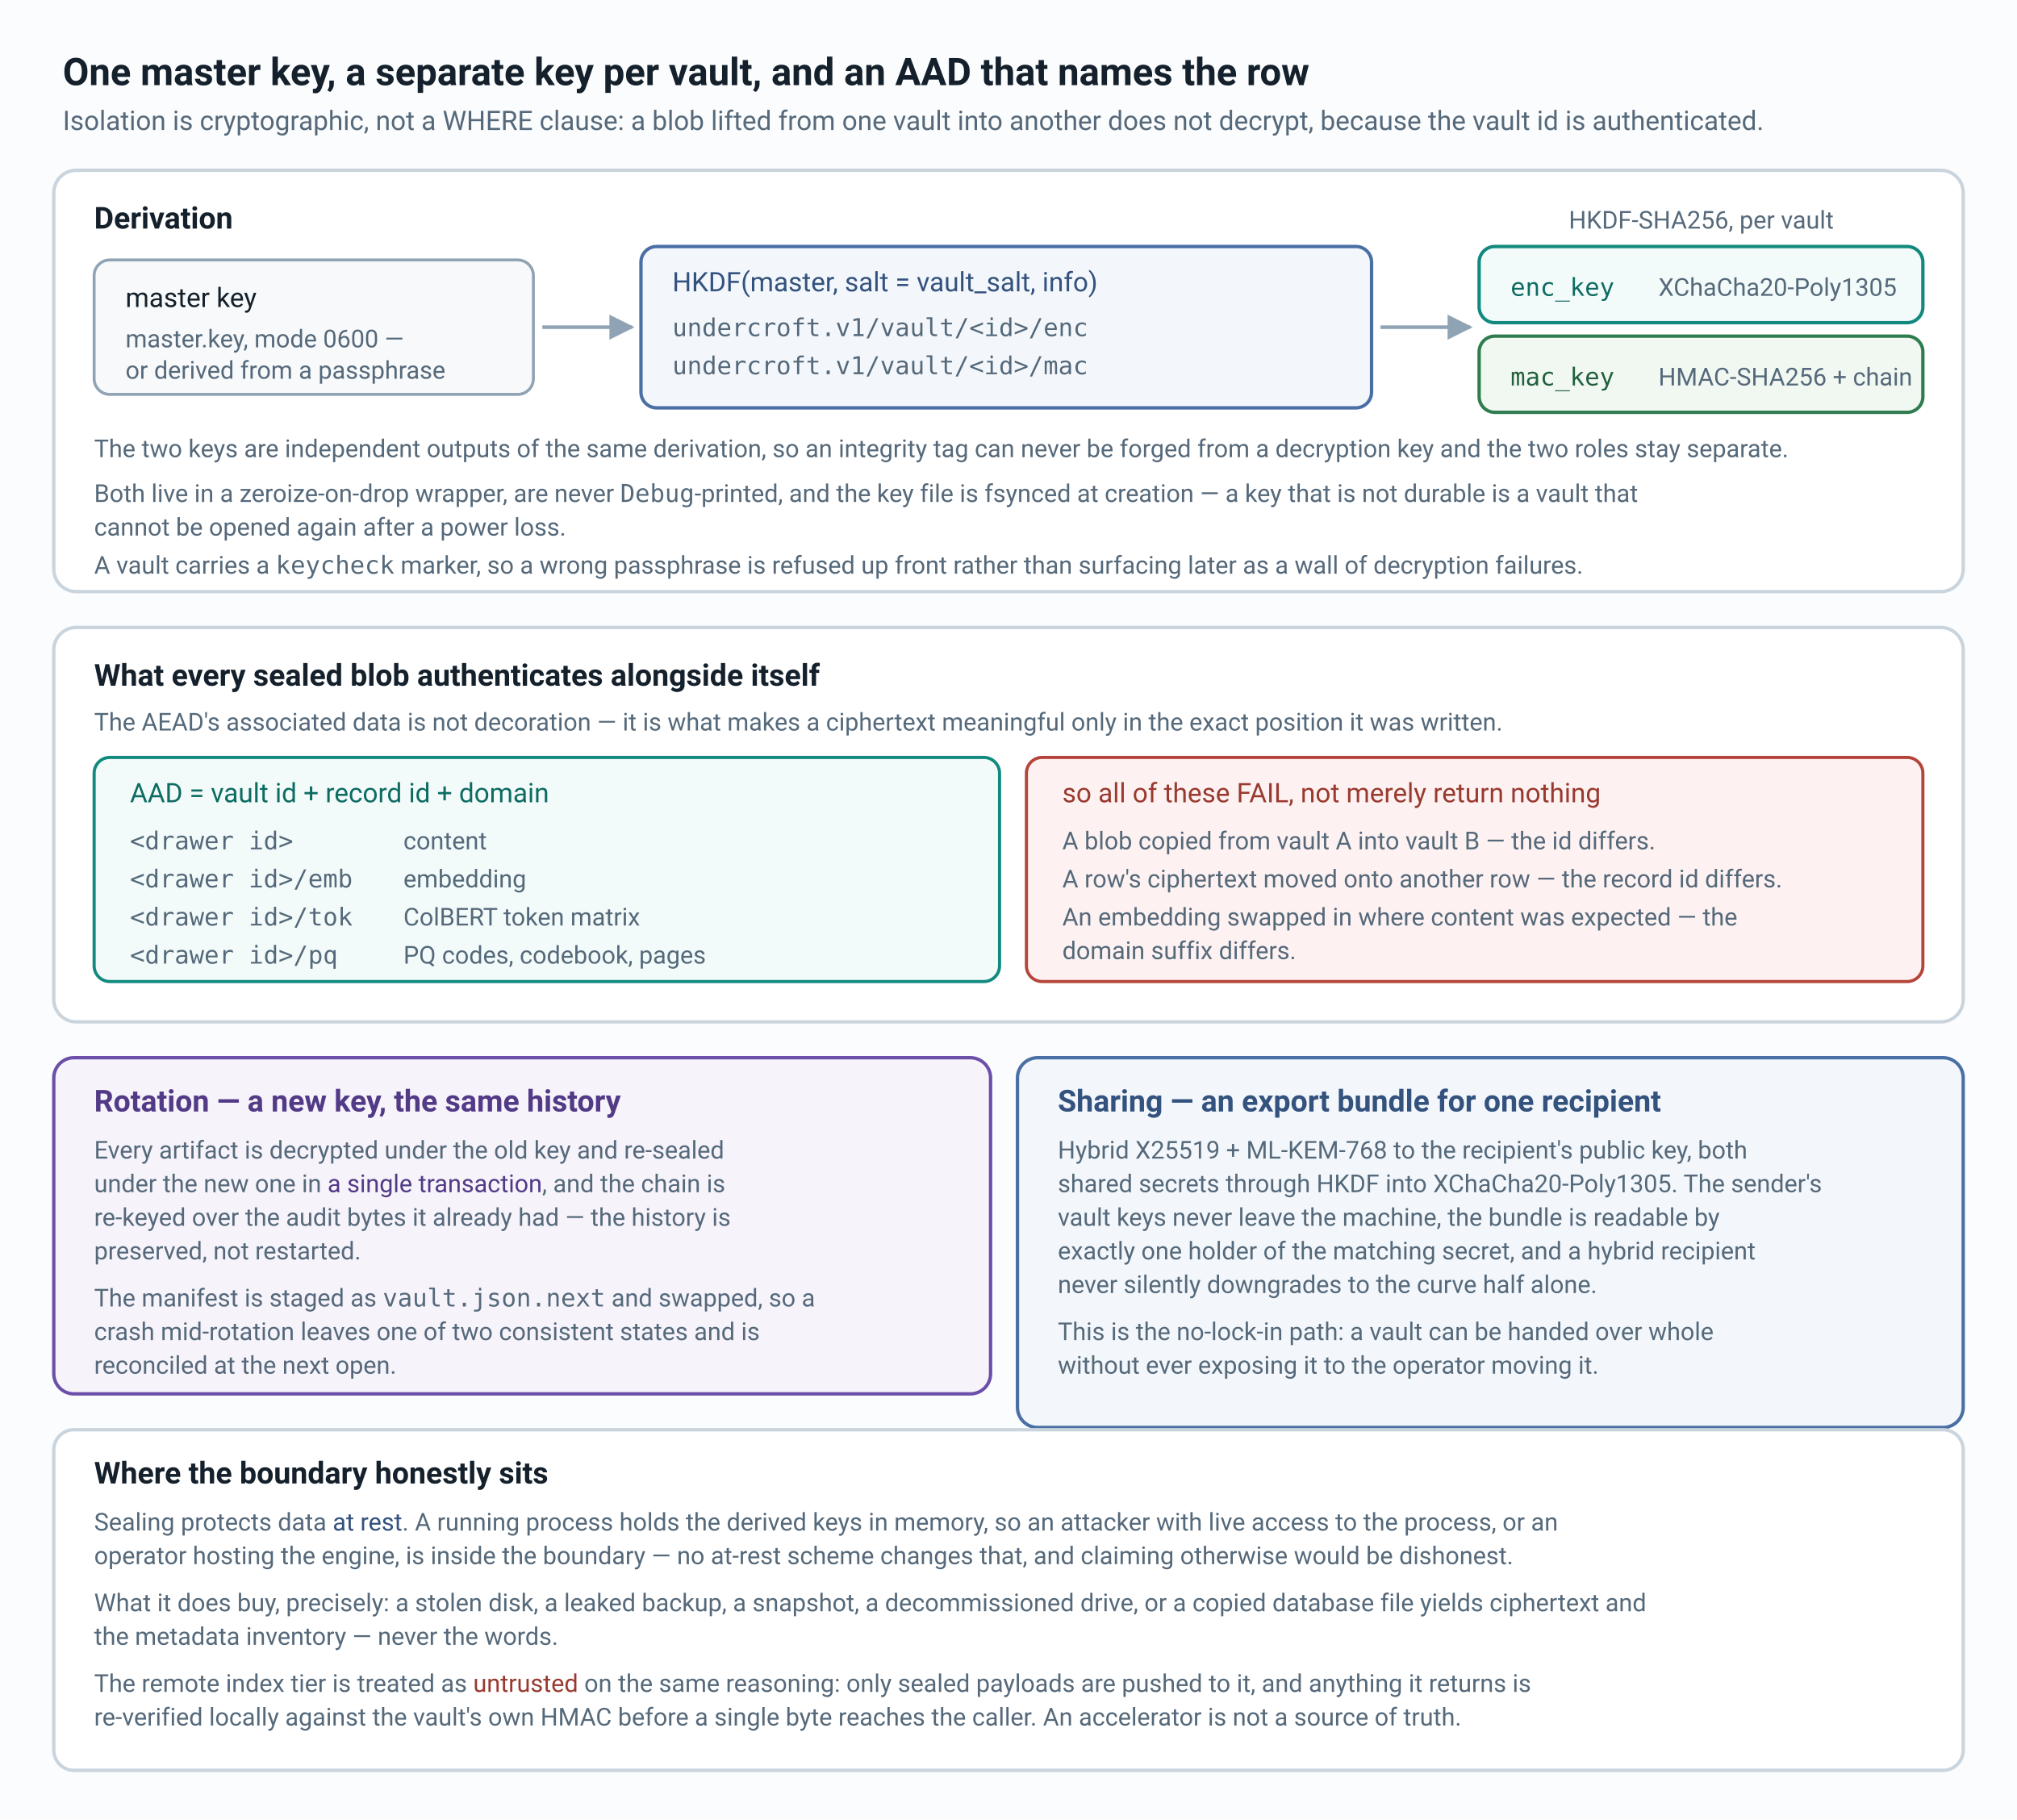
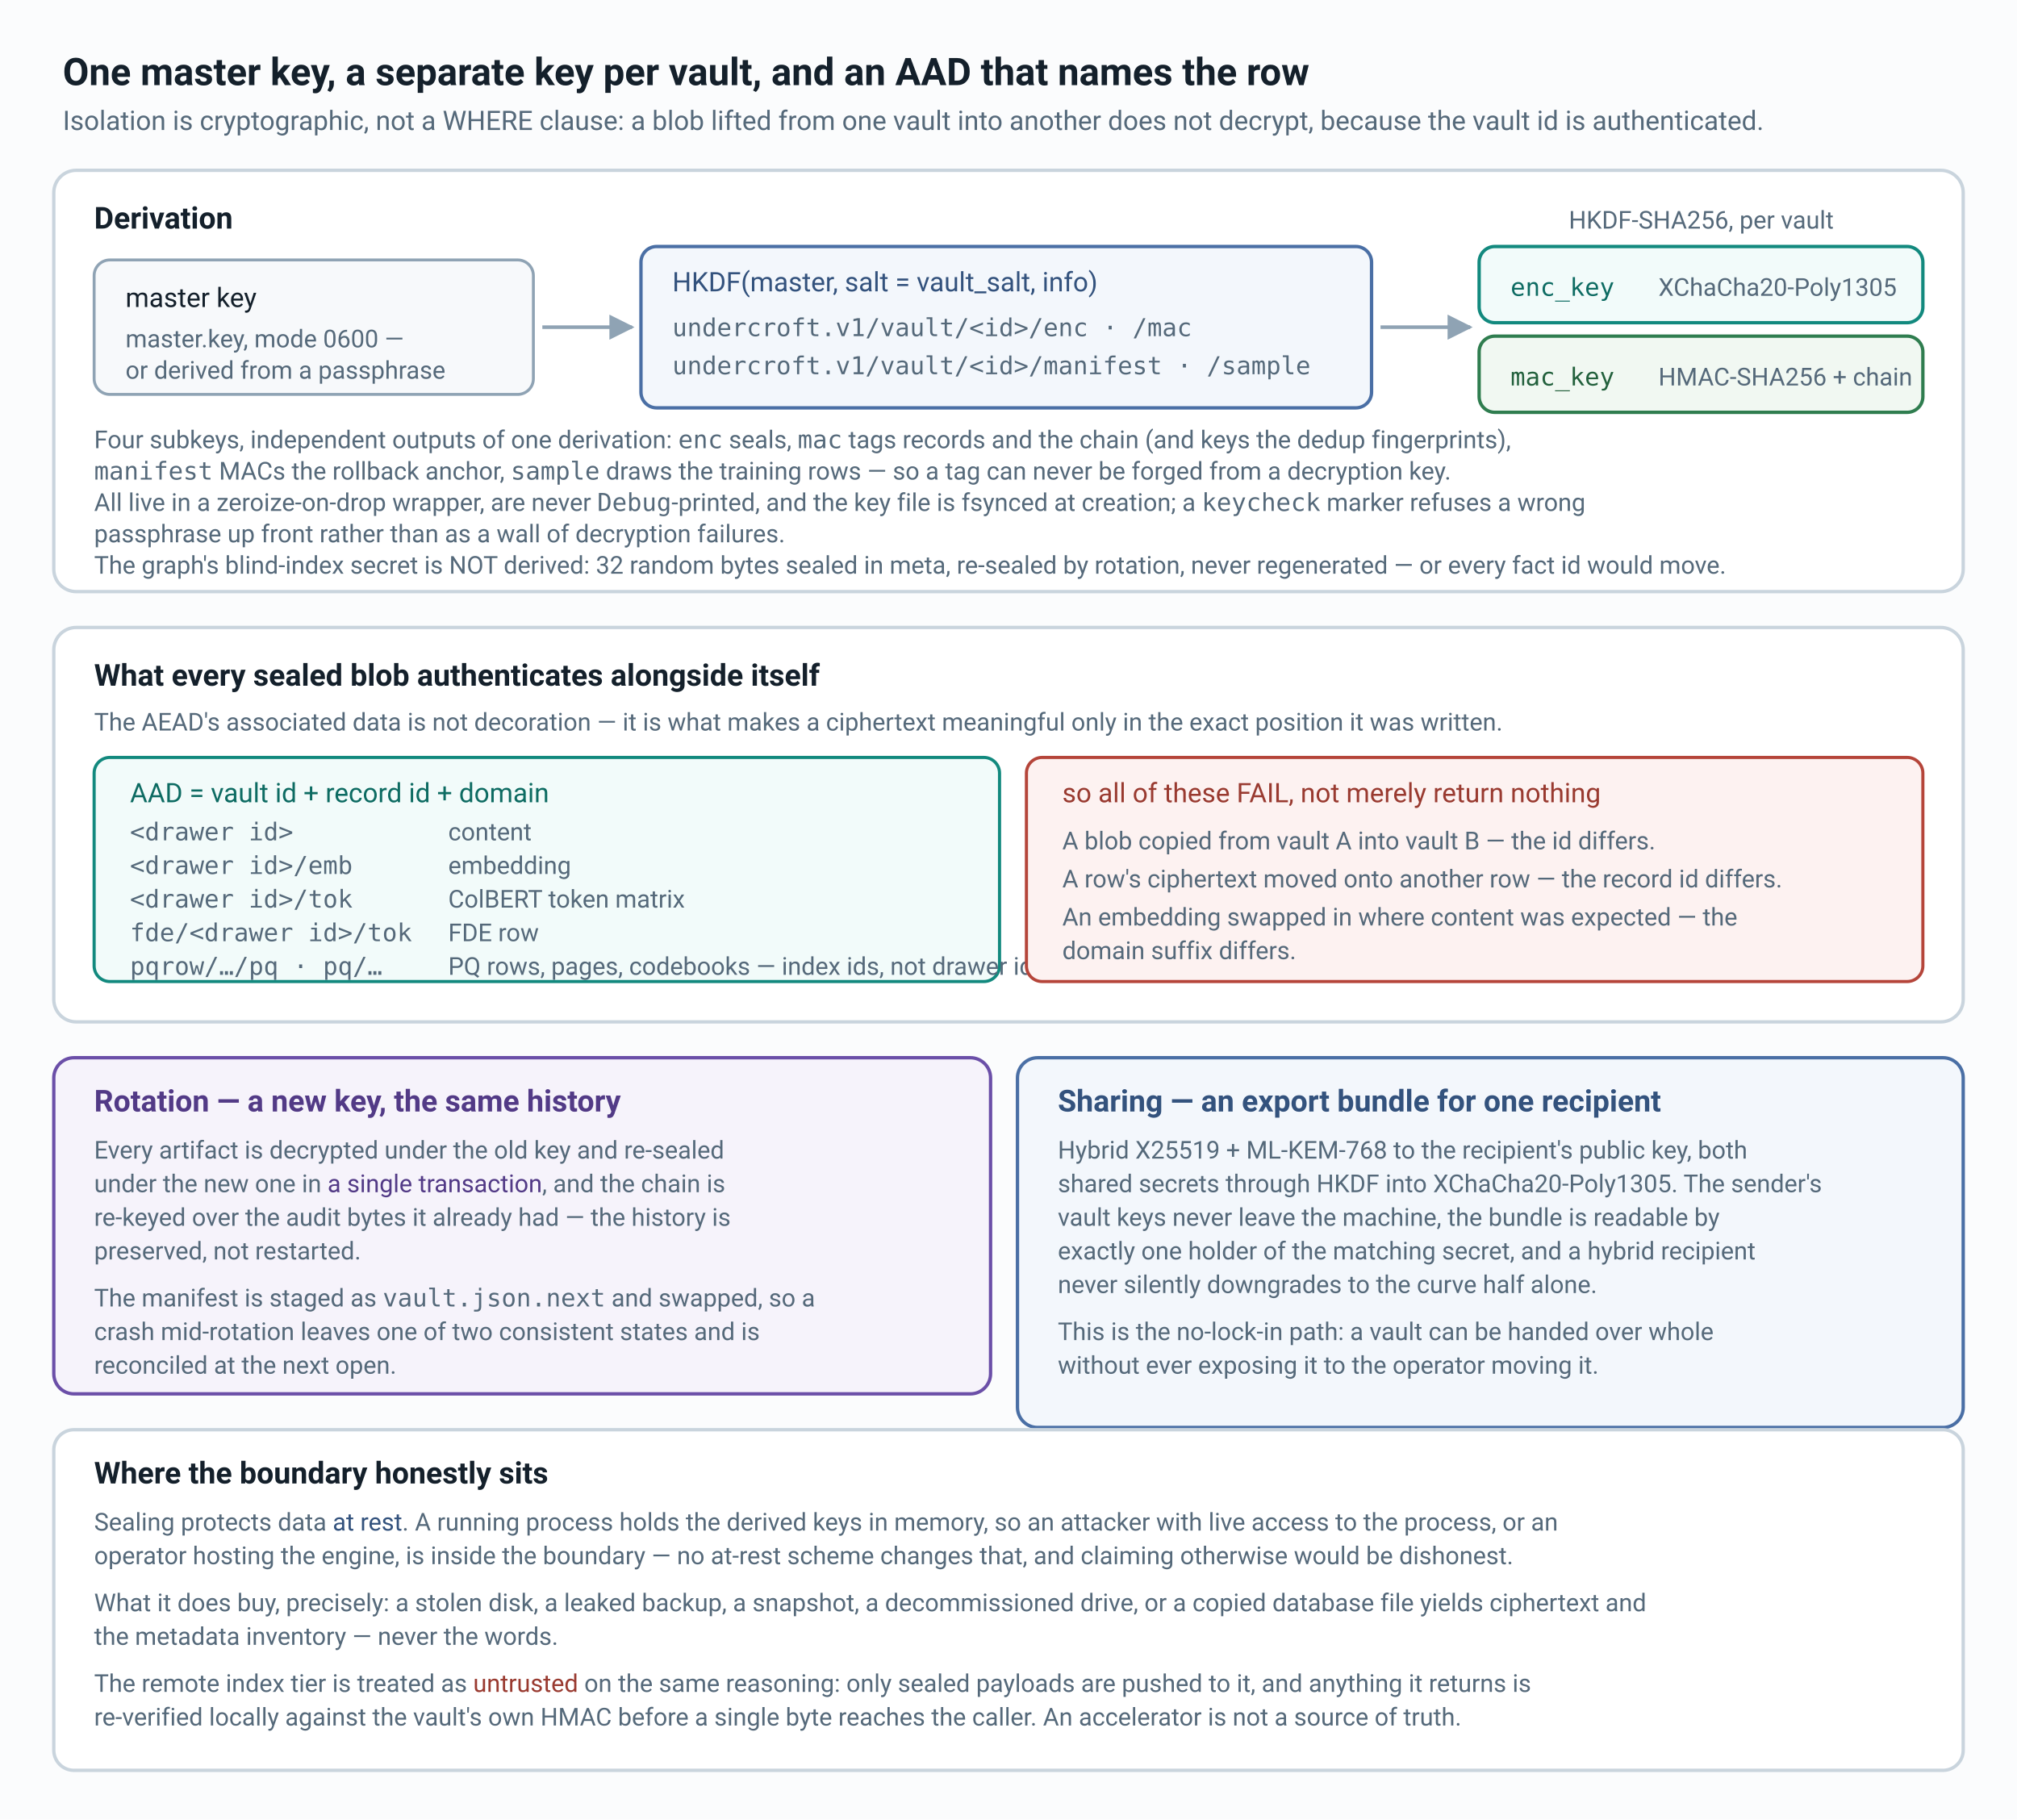
<svg xmlns="http://www.w3.org/2000/svg" viewBox="0 0 900 812" width="900" height="812" role="img" aria-labelledby="t d">
  <style>
  .f { font-family: -apple-system, BlinkMacSystemFont, "Segoe UI", Roboto, Helvetica, Arial, sans-serif; }
  .h { font-size: 17px; font-weight: 600; }
  .l { font-size: 13.5px; font-weight: 600; }
  .b { font-size: 12px; }
  .s { font-size: 11px; }
  .mono { font-family: ui-monospace, SFMono-Regular, Menlo, Consolas, monospace; font-size: 11px; }
  .ink { fill: var(--d-ink,#14202b); }
  .dim { fill: var(--d-dim,#55697a); }
  .white { fill: var(--d-card,#ffffff); }
  @media (prefers-color-scheme: dark) {
    svg { --d-bg:#0f1419; --d-card:#161c23; --d-card2:#1b222b; --d-line:#2b3540;
      --d-line2:#4a5b6b; --d-ink:#e4ebf1; --d-dim:#9aabba; --d-on:#0f1419;
      --d-teal:#2ba99c; --d-teal-bg:#0e2523; --d-teal-bg2:#123430; --d-teal-ink:#6fd8cc;
      --d-blue:#6d94c8; --d-blue-bg:#131d2b; --d-blue-ink:#9dbde3;
      --d-amber:#d1953f; --d-amber-bg:#261c0f; --d-amber-ink:#e8bc78;
      --d-violet:#9277c9; --d-violet-bg:#1c1730; --d-violet-bg2:#241d3d; --d-violet-ink:#b9a3e3;
      --d-green:#4fa570; --d-green-bg:#10231a; --d-green-bg2:#153021; --d-green-ink:#86cf9f;
      --d-red:#d1685c; --d-red-bg:#2a1614; --d-red-ink:#eb9a90; }
  }
</style>
  <rect width="900" height="812" fill="var(--d-bg,#fbfcfd)" />
  <text x="28" y="38" class="f h ink">One master key, a separate key per vault, and an AAD that names the row</text>
  <text x="28" y="58" class="f b dim">Isolation is cryptographic, not a WHERE clause: a blob lifted from one vault into another does not decrypt, because the vault id is authenticated.</text>
  <rect x="24" y="76" width="852" height="188" rx="10" fill="var(--d-card,#ffffff)" stroke="var(--d-line,#c9d4dd)" stroke-width="1.5" />
  <text x="42" y="102" class="f l ink">Derivation</text>
  <text x="700" y="102" class="f s dim">HKDF-SHA256, per vault</text>
  <rect x="42" y="116" width="196" height="60" rx="7" fill="var(--d-card2,#f7f9fb)" stroke="var(--d-line2,#8fa3b4)" stroke-width="1.3" />
  <text x="56" y="137" class="f b ink">master key</text>
  <text x="56" y="155" class="f s dim">master.key, mode 0600 —</text>
  <text x="56" y="169" class="f s dim">or derived from a passphrase</text>
  <path d="M242 146 L282 146" stroke="var(--d-line2,#8fa3b4)" stroke-width="1.6" marker-end="url(#a)" />
  <defs>
    <marker id="a" viewBox="0 0 10 10" refX="9" refY="5" markerWidth="7" markerHeight="7" orient="auto">
      <path d="M0 0 L10 5 L0 10 z" fill="var(--d-line2,#8fa3b4)" />
    </marker>
  </defs>
  <rect x="286" y="110" width="326" height="72" rx="7" fill="var(--d-blue-bg,#f3f7fc)" stroke="var(--d-blue,#4a6fa5)" stroke-width="1.5" />
  <text x="300" y="130" class="f b" fill="var(--d-blue-ink,#33527d)">HKDF(master, salt = vault_salt, info)</text>
-   <text x="300" y="150" class="f mono dim">undercroft.v1/vault/&lt;id&gt;/enc</text>
-   <text x="300" y="167" class="f mono dim">undercroft.v1/vault/&lt;id&gt;/mac</text>
+   <text x="300" y="150" class="f mono dim">undercroft.v1/vault/&lt;id&gt;/enc · /mac</text>
+   <text x="300" y="167" class="f mono dim">undercroft.v1/vault/&lt;id&gt;/manifest · /sample</text>
  <path d="M616 146 L656 146" stroke="var(--d-line2,#8fa3b4)" stroke-width="1.6" marker-end="url(#a)" />
  <rect x="660" y="110" width="198" height="34" rx="7" fill="var(--d-teal-bg,#f2fbfa)" stroke="var(--d-teal,#12897e)" stroke-width="1.5" />
  <text x="674" y="132" class="f mono" fill="var(--d-teal-ink,#0d6b62)">enc_key</text>
  <text x="740" y="132" class="f s dim">XChaCha20-Poly1305</text>
  <rect x="660" y="150" width="198" height="34" rx="7" fill="var(--d-green-bg,#f1f8f2)" stroke="var(--d-green,#2f7d4f)" stroke-width="1.5" />
  <text x="674" y="172" class="f mono" fill="var(--d-green-ink,#22603c)">mac_key</text>
  <text x="740" y="172" class="f s dim">HMAC-SHA256 + chain</text>
-   <text x="42" y="204" class="f s dim">The two keys are independent outputs of the same derivation, so an integrity tag can never be forged from a decryption key and the two roles stay separate.</text>
-   <text x="42" y="224" class="f s dim">Both live in a zeroize-on-drop wrapper, are never <tspan class="f mono">Debug</tspan>-printed, and the key file is fsynced at creation — a key that is not durable is a vault that</text>
-   <text x="42" y="239" class="f s dim">cannot be opened again after a power loss.</text>
-   <text x="42" y="256" class="f s dim">A vault carries a <tspan class="f mono">keycheck</tspan> marker, so a wrong passphrase is refused up front rather than surfacing later as a wall of decryption failures.</text>
+   <text x="42" y="200" class="f s dim">Four subkeys, independent outputs of one derivation: <tspan class="f mono">enc</tspan> seals, <tspan class="f mono">mac</tspan> tags records and the chain (and keys the dedup fingerprints),</text>
+   <text x="42" y="214" class="f s dim">
+     <tspan class="f mono">manifest</tspan> MACs the rollback anchor, <tspan class="f mono">sample</tspan> draws the training rows — so a tag can never be forged from a decryption key.</text>
+   <text x="42" y="228" class="f s dim">All live in a zeroize-on-drop wrapper, are never <tspan class="f mono">Debug</tspan>-printed, and the key file is fsynced at creation; a <tspan class="f mono">keycheck</tspan> marker refuses a wrong</text>
+   <text x="42" y="242" class="f s dim">passphrase up front rather than as a wall of decryption failures.</text>
+   <text x="42" y="256" class="f s dim">The graph's blind-index secret is NOT derived: 32 random bytes sealed in meta, re-sealed by rotation, never regenerated — or every fact id would move.</text>
  <rect x="24" y="280" width="852" height="176" rx="10" fill="var(--d-card,#ffffff)" stroke="var(--d-line,#c9d4dd)" stroke-width="1.5" />
  <text x="42" y="306" class="f l ink">What every sealed blob authenticates alongside itself</text>
  <text x="42" y="326" class="f s dim">The AEAD's associated data is not decoration — it is what makes a ciphertext meaningful only in the exact position it was written.</text>
  <rect x="42" y="338" width="404" height="100" rx="7" fill="var(--d-teal-bg,#f2fbfa)" stroke="var(--d-teal,#12897e)" stroke-width="1.4" />
  <text x="58" y="358" class="f b" fill="var(--d-teal-ink,#0d6b62)">AAD = vault id + record id + domain</text>
-   <text x="58" y="379" class="f mono dim">&lt;drawer id&gt;</text>
-   <text x="180" y="379" class="f s dim">content</text>
-   <text x="58" y="396" class="f mono dim">&lt;drawer id&gt;/emb</text>
-   <text x="180" y="396" class="f s dim">embedding</text>
-   <text x="58" y="413" class="f mono dim">&lt;drawer id&gt;/tok</text>
-   <text x="180" y="413" class="f s dim">ColBERT token matrix</text>
-   <text x="58" y="430" class="f mono dim">&lt;drawer id&gt;/pq</text>
-   <text x="180" y="430" class="f s dim">PQ codes, codebook, pages</text>
+   <text x="58" y="375" class="f mono dim">&lt;drawer id&gt;</text>
+   <text x="200" y="375" class="f s dim">content</text>
+   <text x="58" y="390" class="f mono dim">&lt;drawer id&gt;/emb</text>
+   <text x="200" y="390" class="f s dim">embedding</text>
+   <text x="58" y="405" class="f mono dim">&lt;drawer id&gt;/tok</text>
+   <text x="200" y="405" class="f s dim">ColBERT token matrix</text>
+   <text x="58" y="420" class="f mono dim">fde/&lt;drawer id&gt;/tok</text>
+   <text x="200" y="420" class="f s dim">FDE row</text>
+   <text x="58" y="435" class="f mono dim">pqrow/…/pq · pq/…</text>
+   <text x="200" y="435" class="f s dim">PQ rows, pages, codebooks — index ids, not drawer ids</text>
  <rect x="458" y="338" width="400" height="100" rx="7" fill="var(--d-red-bg,#fdf2f1)" stroke="var(--d-red,#b5453a)" stroke-width="1.4" />
  <text x="474" y="358" class="f b" fill="var(--d-red-ink,#993a30)">so all of these FAIL, not merely return nothing</text>
  <text x="474" y="379" class="f s dim">A blob copied from vault A into vault B — the id differs.</text>
  <text x="474" y="396" class="f s dim">A row's ciphertext moved onto another row — the record id differs.</text>
  <text x="474" y="413" class="f s dim">An embedding swapped in where content was expected — the</text>
  <text x="474" y="428" class="f s dim">domain suffix differs.</text>
  <rect x="24" y="472" width="418" height="150" rx="9" fill="var(--d-violet-bg,#f6f3fb)" stroke="var(--d-violet,#6b4fa8)" stroke-width="1.5" />
  <text x="42" y="496" class="f l" fill="var(--d-violet-ink,#523a86)">Rotation — a new key, the same history</text>
  <text x="42" y="517" class="f s dim">Every artifact is decrypted under the old key and re-sealed</text>
  <text x="42" y="532" class="f s dim">under the new one in <tspan class="f s" fill="var(--d-violet-ink,#523a86)">a single transaction</tspan>, and the chain is</text>
  <text x="42" y="547" class="f s dim">re-keyed over the audit bytes it already had — the history is</text>
  <text x="42" y="562" class="f s dim">preserved, not restarted.</text>
  <text x="42" y="583" class="f s dim">The manifest is staged as <tspan class="f mono">vault.json.next</tspan> and swapped, so a</text>
  <text x="42" y="598" class="f s dim">crash mid-rotation leaves one of two consistent states and is</text>
  <text x="42" y="613" class="f s dim">reconciled at the next open.</text>
  <rect x="454" y="472" width="422" height="165" rx="9" fill="var(--d-blue-bg,#f3f7fc)" stroke="var(--d-blue,#4a6fa5)" stroke-width="1.5" />
  <text x="472" y="496" class="f l" fill="var(--d-blue-ink,#33527d)">Sharing — an export bundle for one recipient</text>
  <text x="472" y="517" class="f s dim">Hybrid X25519 + ML-KEM-768 to the recipient's public key, both</text>
  <text x="472" y="532" class="f s dim">shared secrets through HKDF into XChaCha20-Poly1305. The sender's</text>
  <text x="472" y="547" class="f s dim">vault keys never leave the machine, the bundle is readable by</text>
  <text x="472" y="562" class="f s dim">exactly one holder of the matching secret, and a hybrid recipient</text>
  <text x="472" y="577" class="f s dim">never silently downgrades to the curve half alone.</text>
  <text x="472" y="598" class="f s dim">This is the no-lock-in path: a vault can be handed over whole</text>
  <text x="472" y="613" class="f s dim">without ever exposing it to the operator moving it.</text>
  <rect x="24" y="638" width="852" height="152" rx="9" fill="var(--d-card,#ffffff)" stroke="var(--d-line,#c9d4dd)" stroke-width="1.5" />
  <text x="42" y="662" class="f l ink">Where the boundary honestly sits</text>
  <text x="42" y="683" class="f s dim">Sealing protects data <tspan class="f s" fill="var(--d-blue-ink,#33527d)">at rest</tspan>. A running process holds the derived keys in memory, so an attacker with live access to the process, or an</text>
  <text x="42" y="698" class="f s dim">operator hosting the engine, is inside the boundary — no at-rest scheme changes that, and claiming otherwise would be dishonest.</text>
  <text x="42" y="719" class="f s dim">What it does buy, precisely: a stolen disk, a leaked backup, a snapshot, a decommissioned drive, or a copied database file yields ciphertext and</text>
  <text x="42" y="734" class="f s dim">the metadata inventory — never the words.</text>
  <text x="42" y="755" class="f s dim">The remote index tier is treated as <tspan class="f s" fill="var(--d-red-ink,#993a30)">untrusted</tspan> on the same reasoning: only sealed payloads are pushed to it, and anything it returns is</text>
  <text x="42" y="770" class="f s dim">re-verified locally against the vault's own HMAC before a single byte reaches the caller. An accelerator is not a source of truth.</text>
</svg>
